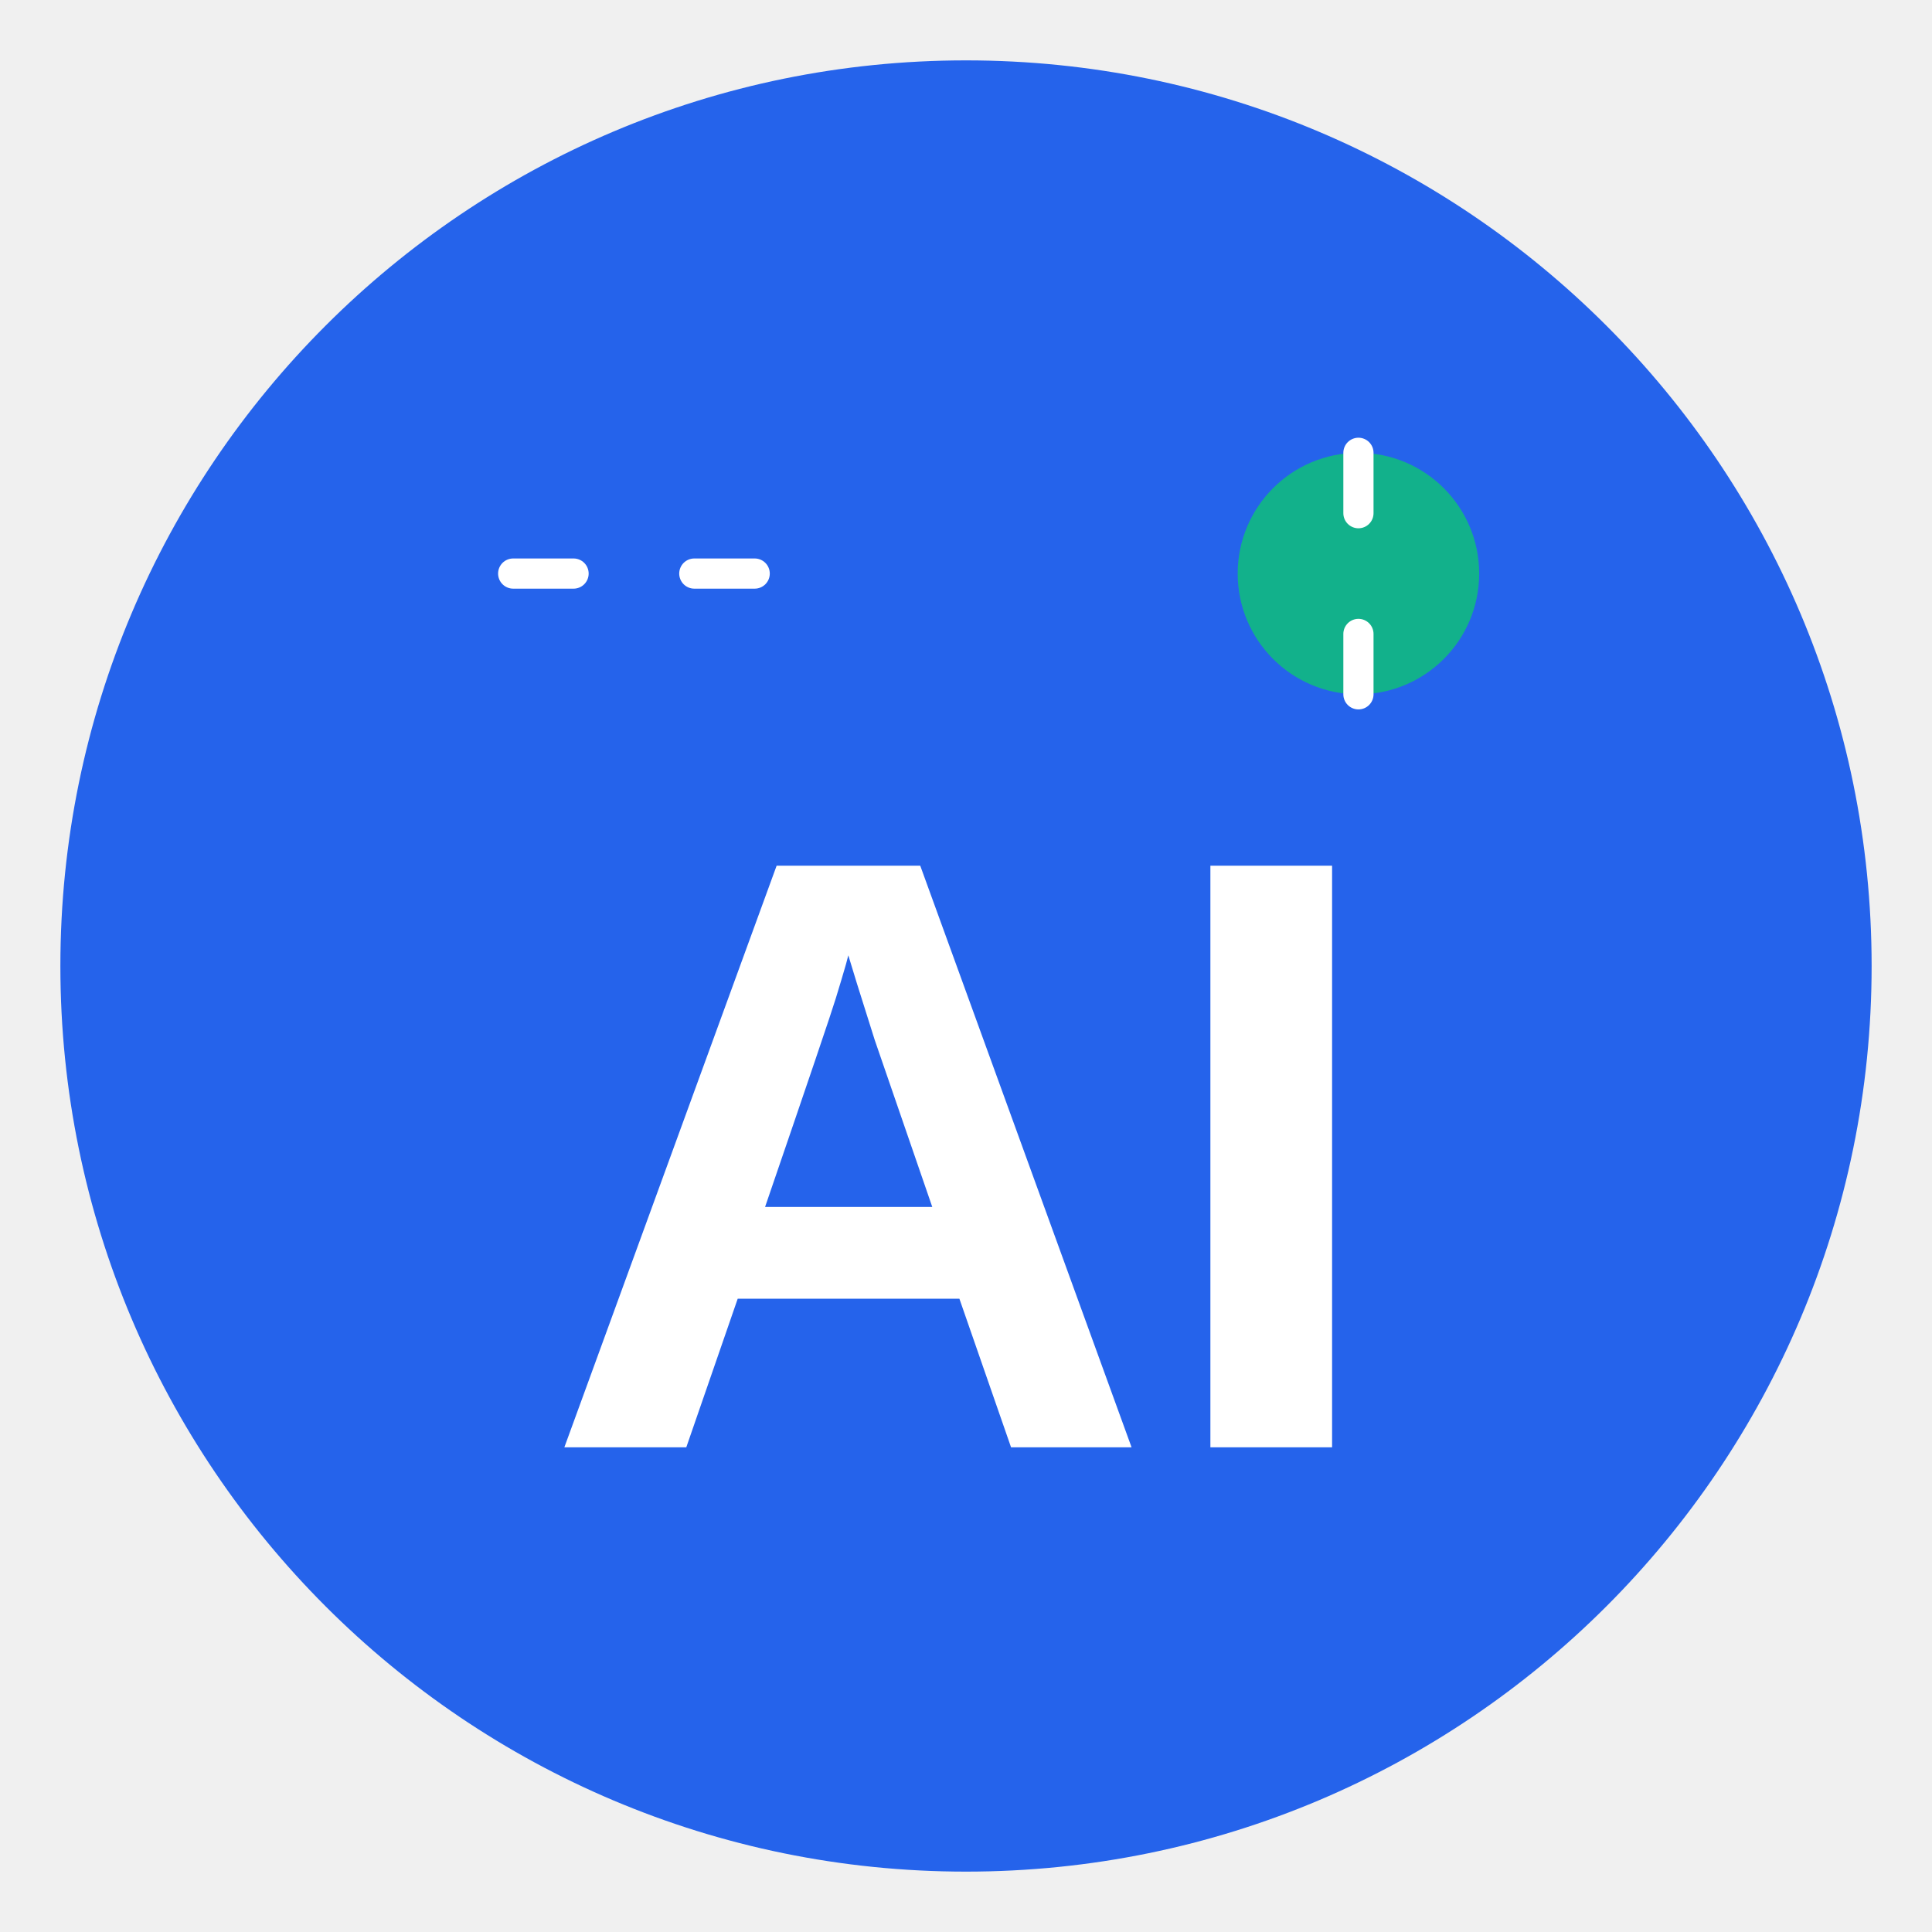
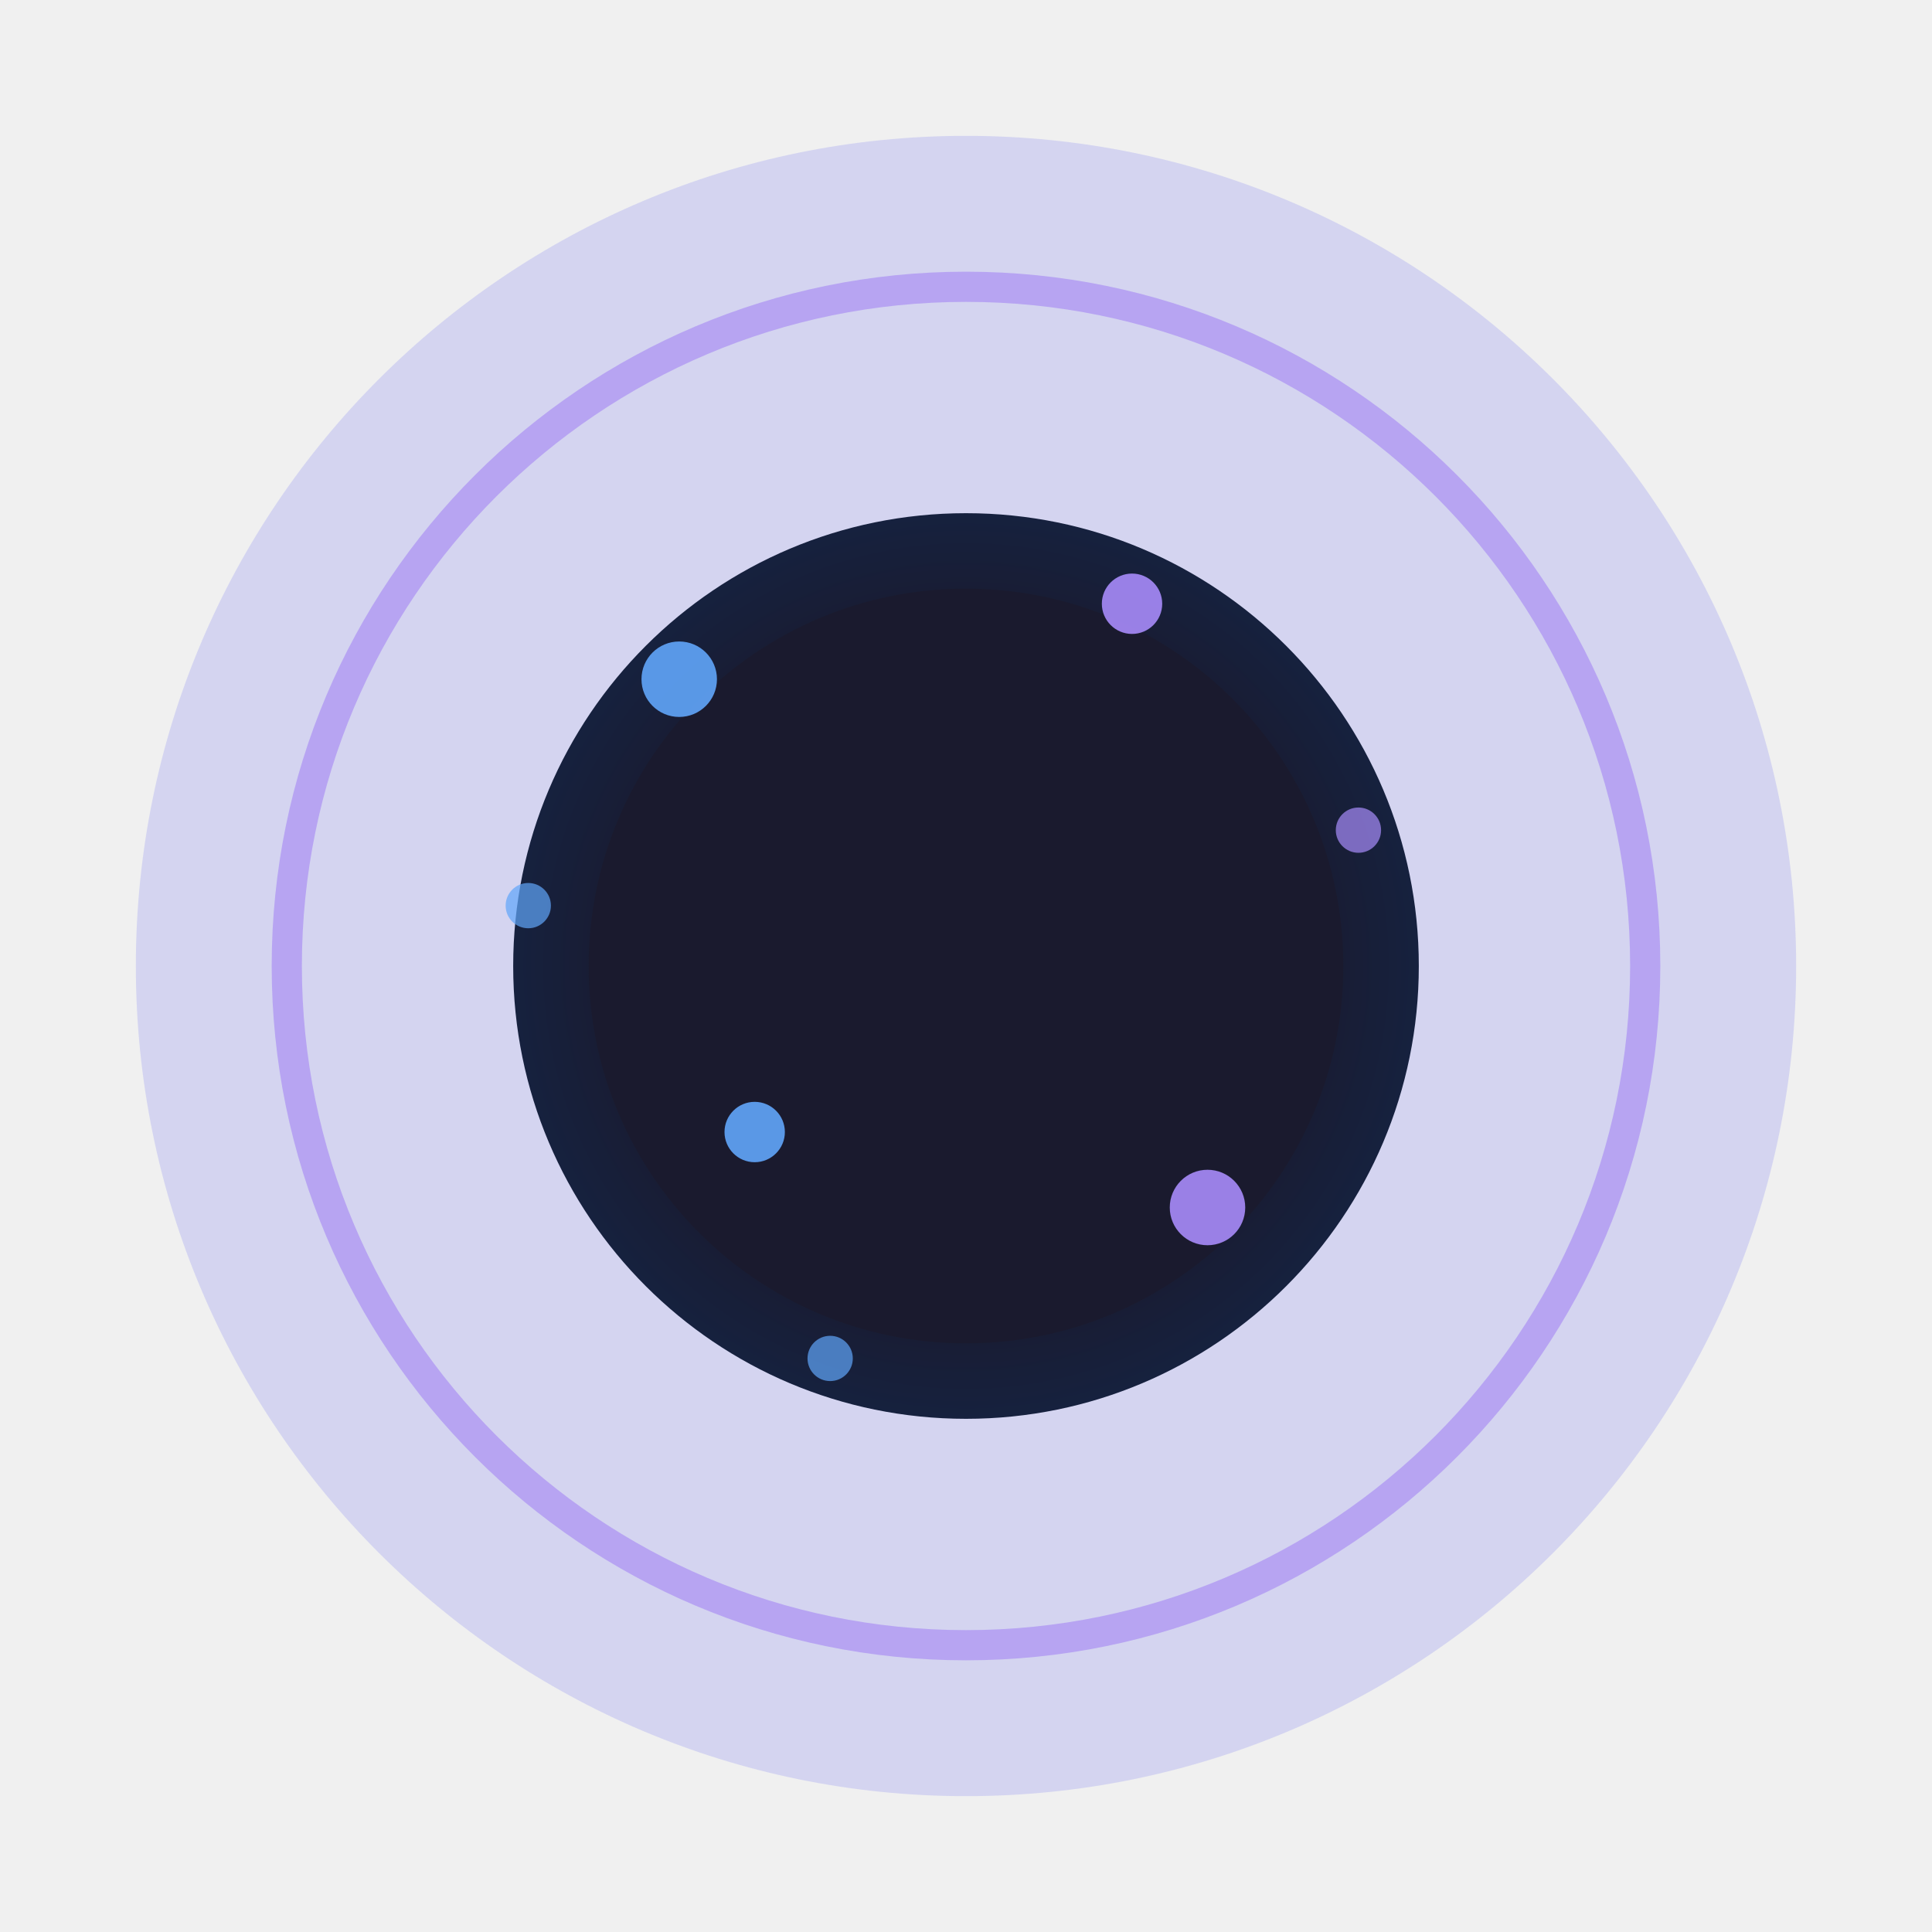
<svg xmlns="http://www.w3.org/2000/svg" width="128" height="128" viewBox="0 0 128 128">
-   <circle cx="64" cy="64" r="60" fill="#2563eb" />
-   <text x="64" y="80" font-family="Arial, sans-serif" font-size="56" font-weight="bold" fill="white" text-anchor="middle" dominant-baseline="middle">AI</text>
-   <circle cx="90" cy="38" r="8" fill="#10b981" opacity="0.9" />
-   <path d="M 90 30 L 90 34 M 90 42 L 90 46 M 34 38 L 38 38 M 46 38 L 50 38" stroke="white" stroke-width="2" stroke-linecap="round" />
+   <circle cx="64" cy="64" r="55" fill="#6366f1" opacity="0.2" />
+   <circle cx="64" cy="64" r="45" fill="none" stroke="#8b5cf6" stroke-width="2" opacity="0.4" />
+   <defs>
+     <radialGradient id="blackHoleGradient" cx="50%" cy="50%">
+       <stop offset="0%" stop-color="#000000" />
+       <stop offset="70%" stop-color="#1a1a2e" />
+       <stop offset="100%" stop-color="#16213e" />
+     </radialGradient>
+   </defs>
+   <circle cx="64" cy="64" r="30" fill="url(#blackHoleGradient)" />
+   <circle cx="64" cy="64" r="25" fill="#1a1a2e" />
+   <circle cx="45" cy="45" r="2.5" fill="#60a5fa" opacity="0.9" />
+   <circle cx="75" cy="40" r="2" fill="#a78bfa" opacity="0.9" />
+   <circle cx="50" cy="75" r="2" fill="#60a5fa" opacity="0.9" />
+   <circle cx="80" cy="80" r="2.5" fill="#a78bfa" opacity="0.9" />
+   <circle cx="35" cy="60" r="1.5" fill="#60a5fa" opacity="0.7" />
+   <circle cx="90" cy="55" r="1.5" fill="#a78bfa" opacity="0.7" />
+   <circle cx="55" cy="90" r="1.5" fill="#60a5fa" opacity="0.7" />
</svg>
